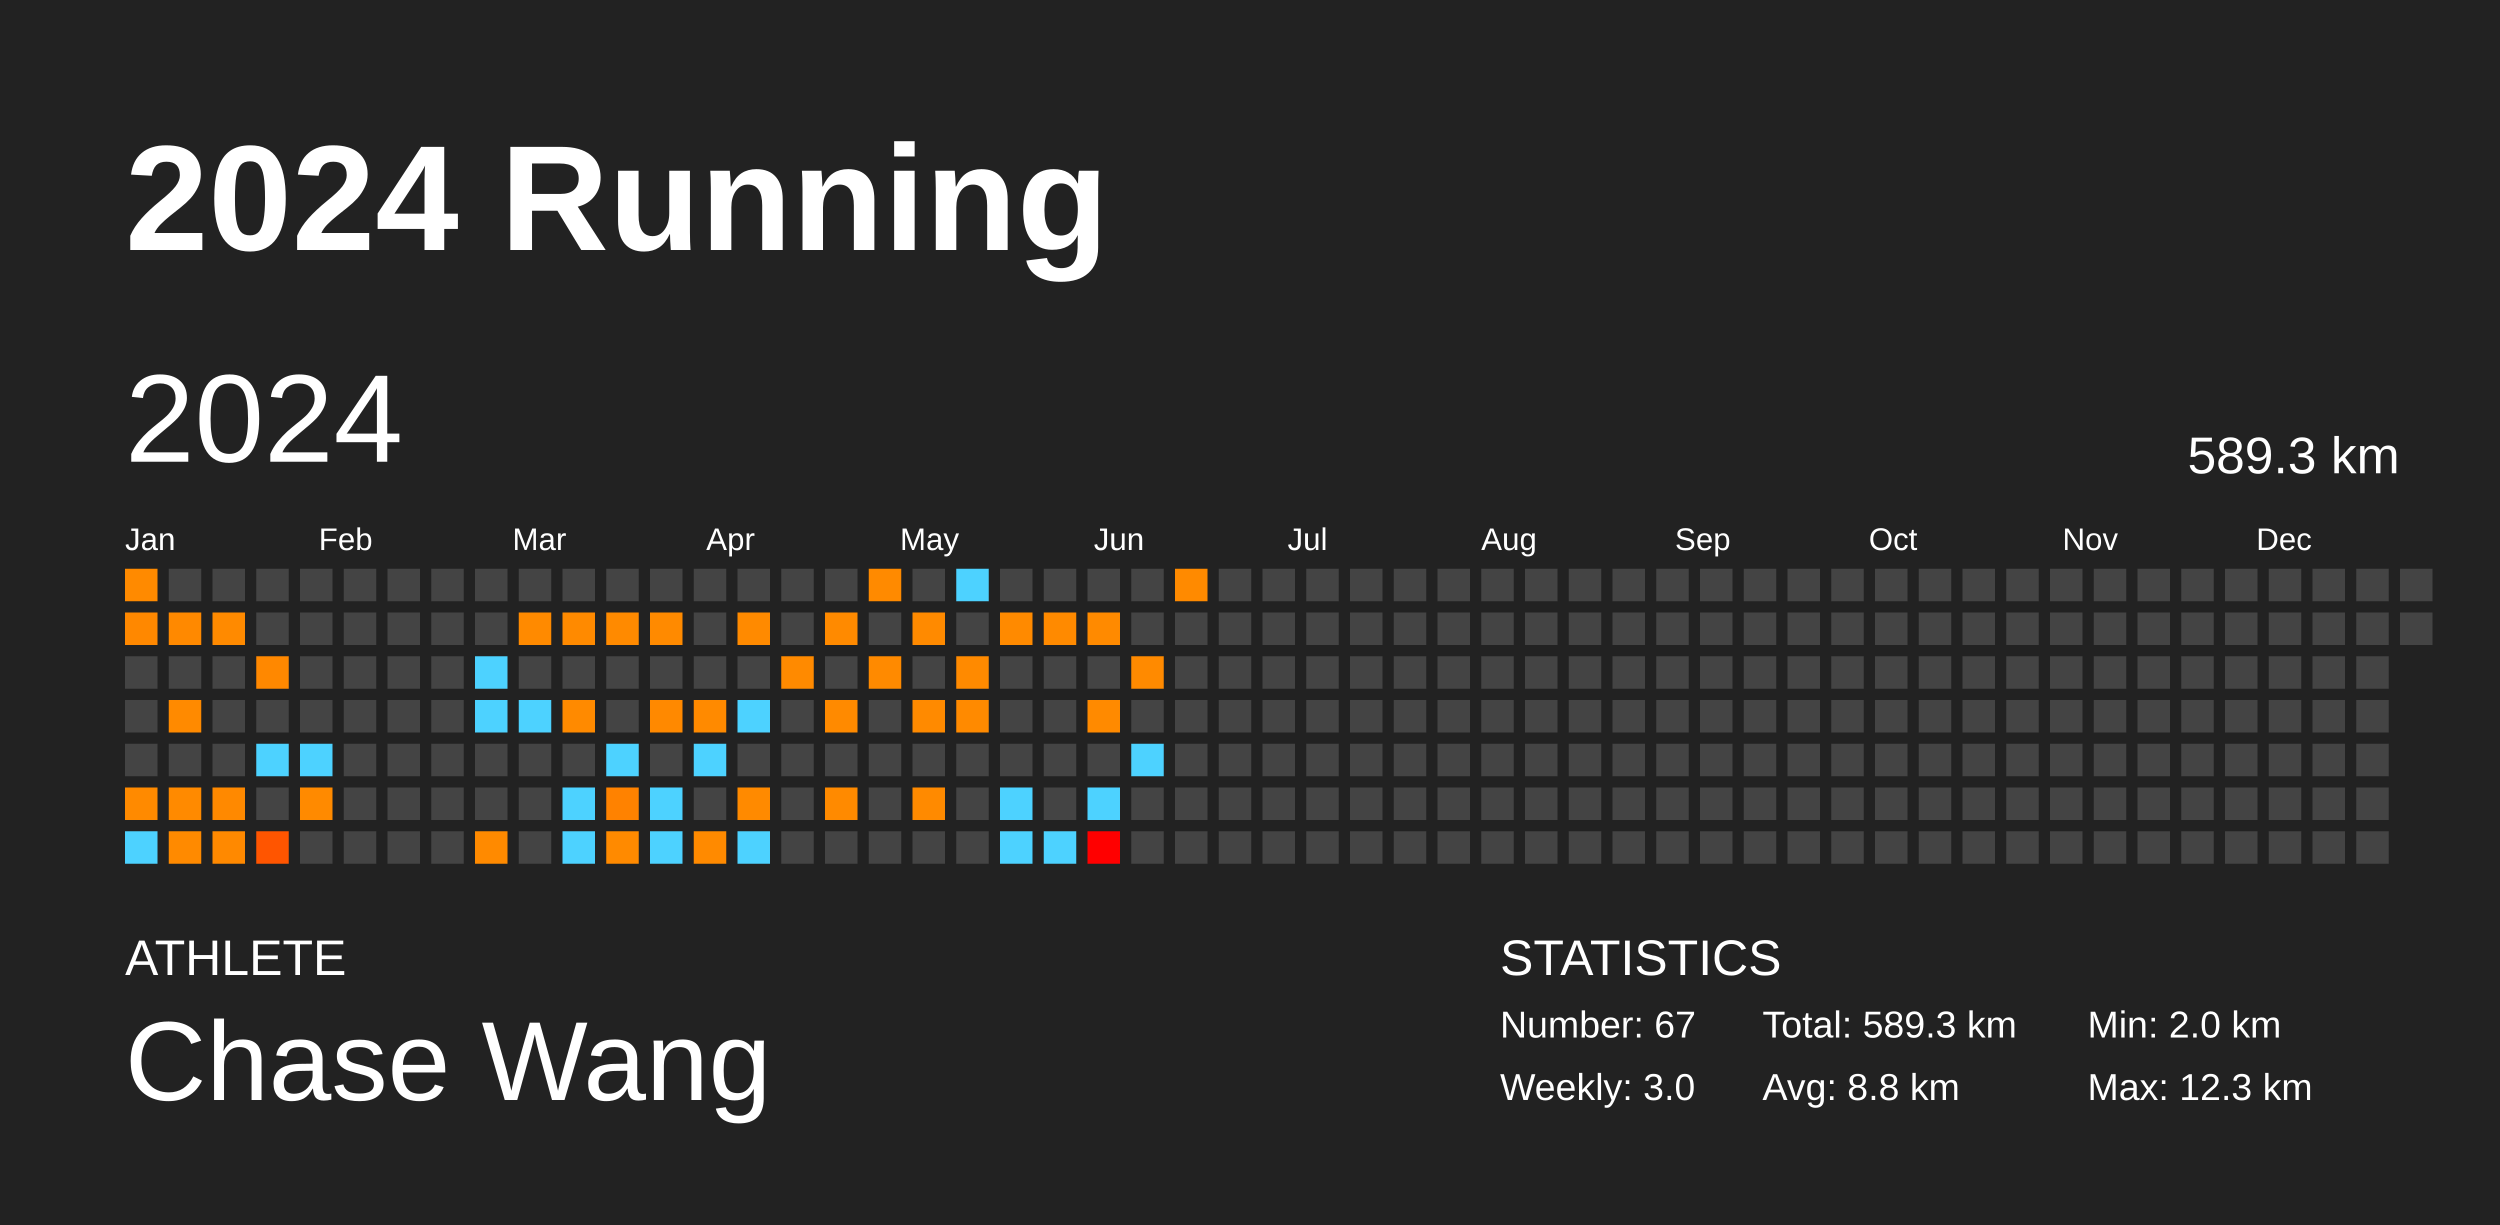
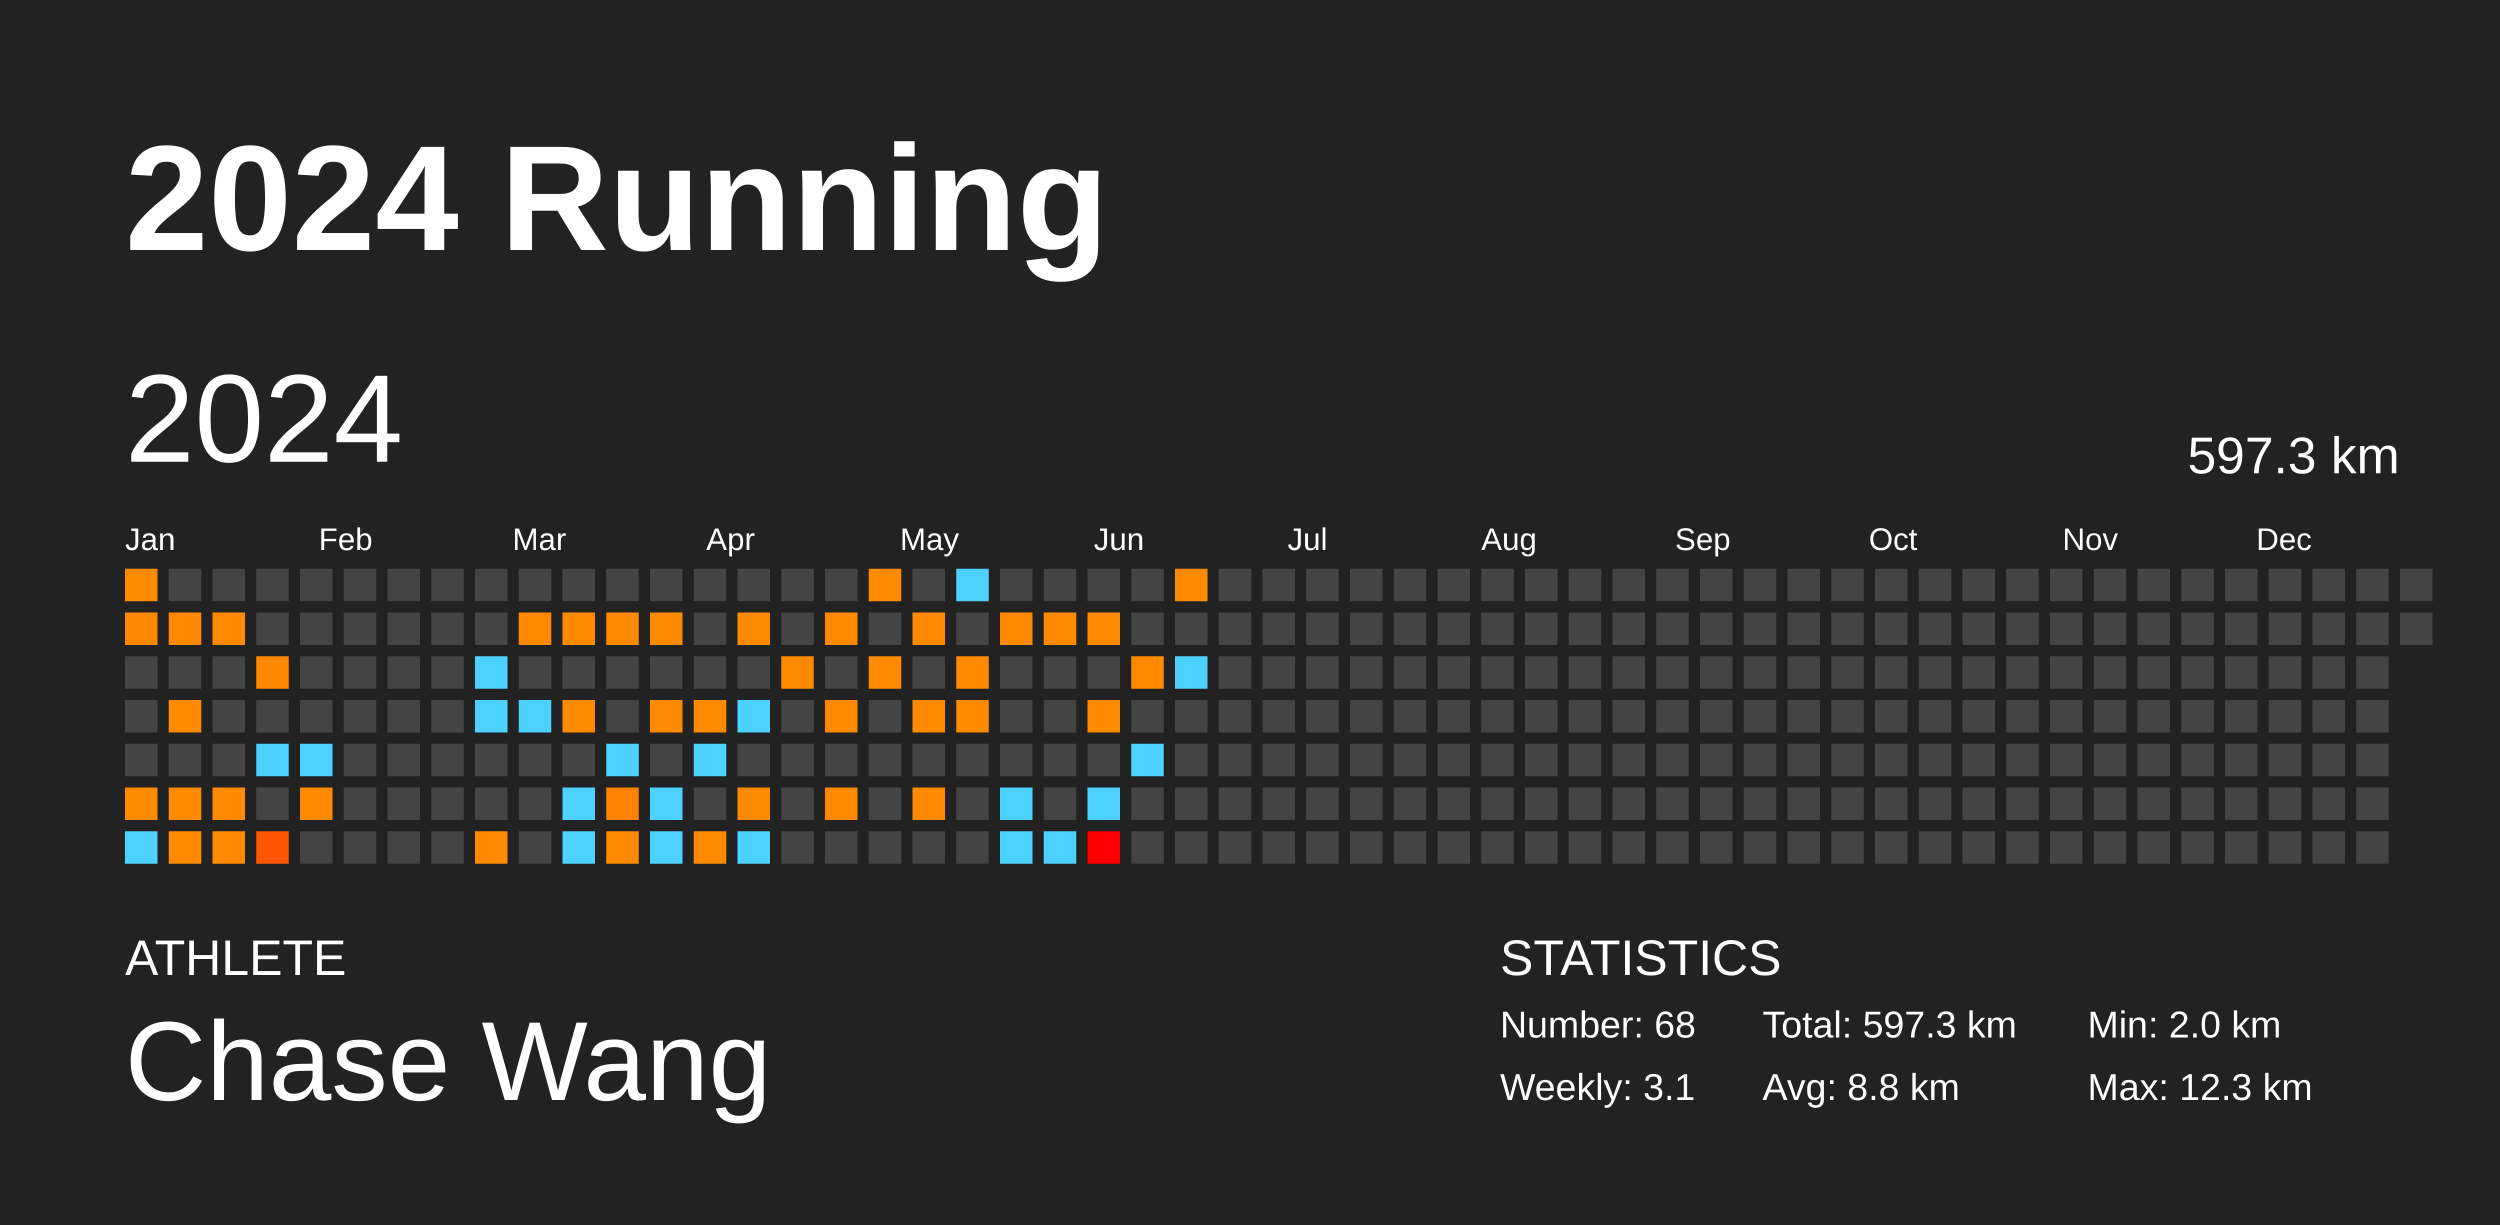
<svg xmlns="http://www.w3.org/2000/svg" baseProfile="full" height="98mm" version="1.1" viewBox="0,0,200,98" width="200mm">
  <defs />
  <rect fill="#222222" height="98" width="200" x="0" y="0" />
  <text fill="#FFFFFF" style="font-size:12px; font-family:Arial; font-weight:bold;" x="10" y="20">2024 Running</text>
  <text fill="#FFFFFF" style="font-size:4px; font-family:Arial" x="10" y="78">ATHLETE</text>
  <text fill="#FFFFFF" style="font-size:9px; font-family:Arial" x="10" y="88">Chase Wang</text>
  <text fill="#FFFFFF" style="font-size:4px; font-family:Arial" x="120" y="78">STATISTICS</text>
-   <text fill="#FFFFFF" style="font-size:3px; font-family:Arial" x="120" y="83">Number: 67</text>
-   <text fill="#FFFFFF" style="font-size:3px; font-family:Arial" x="120" y="88">Weekly: 3.0</text>
-   <text fill="#FFFFFF" style="font-size:3px; font-family:Arial" x="141" y="83">Total: 589.3 km</text>
+   <text fill="#FFFFFF" style="font-size:3px; font-family:Arial" x="120" y="83">Number: 68</text>
+   <text fill="#FFFFFF" style="font-size:3px; font-family:Arial" x="120" y="88">Weekly: 3.1</text>
+   <text fill="#FFFFFF" style="font-size:3px; font-family:Arial" x="141" y="83">Total: 597.3 km</text>
  <text fill="#FFFFFF" style="font-size:3px; font-family:Arial" x="141" y="88">Avg: 8.8 km</text>
  <text fill="#FFFFFF" style="font-size:3px; font-family:Arial" x="167" y="83">Min: 2.0 km</text>
  <text fill="#FFFFFF" style="font-size:3px; font-family:Arial" x="167" y="88">Max: 12.3 km</text>
  <text dominant-baseline="hanging" fill="#FFFFFF" style="font-size:10.0px; font-family:Arial;" x="10" y="30">2024</text>
-   <text dominant-baseline="hanging" fill="#FFFFFF" style="font-size:4.125px; font-family:Arial;" x="175" y="35">589.3 km</text>
+   <text dominant-baseline="hanging" fill="#FFFFFF" style="font-size:4.125px; font-family:Arial;" x="175" y="35">597.3 km</text>
  <text fill="#FFFFFF" style="font-size:2.5px; font-family:Arial" x="10.0" y="44">Jan</text>
  <text fill="#FFFFFF" style="font-size:2.5px; font-family:Arial" x="25.5" y="44">Feb</text>
  <text fill="#FFFFFF" style="font-size:2.5px; font-family:Arial" x="41.0" y="44">Mar</text>
  <text fill="#FFFFFF" style="font-size:2.5px; font-family:Arial" x="56.5" y="44">Apr</text>
  <text fill="#FFFFFF" style="font-size:2.5px; font-family:Arial" x="72.0" y="44">May</text>
  <text fill="#FFFFFF" style="font-size:2.5px; font-family:Arial" x="87.5" y="44">Jun</text>
  <text fill="#FFFFFF" style="font-size:2.5px; font-family:Arial" x="103.0" y="44">Jul</text>
  <text fill="#FFFFFF" style="font-size:2.5px; font-family:Arial" x="118.5" y="44">Aug</text>
  <text fill="#FFFFFF" style="font-size:2.5px; font-family:Arial" x="134.0" y="44">Sep</text>
  <text fill="#FFFFFF" style="font-size:2.5px; font-family:Arial" x="149.5" y="44">Oct</text>
  <text fill="#FFFFFF" style="font-size:2.5px; font-family:Arial" x="165.0" y="44">Nov</text>
  <text fill="#FFFFFF" style="font-size:2.5px; font-family:Arial" x="180.5" y="44">Dec</text>
  <rect fill="#ff8a00" height="2.6" width="2.6" x="10.0" y="45.5" />
  <rect fill="#ff8800" height="2.6" width="2.6" x="10.0" y="49.0" />
  <rect fill="#444444" height="2.6" width="2.6" x="10.0" y="52.5" />
  <rect fill="#444444" height="2.6" width="2.6" x="10.0" y="56.0" />
  <rect fill="#444444" height="2.6" width="2.6" x="10.0" y="59.5" />
  <rect fill="#ff8a00" height="2.6" width="2.6" x="10.0" y="63.0" />
  <rect fill="#4dd2ff" height="2.6" width="2.6" x="10.0" y="66.5" />
  <rect fill="#444444" height="2.6" width="2.6" x="13.5" y="45.5" />
  <rect fill="#ff8900" height="2.6" width="2.6" x="13.5" y="49.0" />
  <rect fill="#444444" height="2.6" width="2.6" x="13.5" y="52.5" />
  <rect fill="#ff8a00" height="2.6" width="2.6" x="13.5" y="56.0" />
  <rect fill="#444444" height="2.6" width="2.6" x="13.5" y="59.5" />
  <rect fill="#ff8a00" height="2.6" width="2.6" x="13.5" y="63.0" />
  <rect fill="#ff8a00" height="2.6" width="2.6" x="13.5" y="66.5" />
  <rect fill="#444444" height="2.6" width="2.6" x="17.0" y="45.5" />
  <rect fill="#ff8a00" height="2.6" width="2.6" x="17.0" y="49.0" />
  <rect fill="#444444" height="2.6" width="2.6" x="17.0" y="52.5" />
  <rect fill="#444444" height="2.6" width="2.6" x="17.0" y="56.0" />
  <rect fill="#444444" height="2.6" width="2.6" x="17.0" y="59.5" />
  <rect fill="#ff8900" height="2.6" width="2.6" x="17.0" y="63.0" />
  <rect fill="#ff8900" height="2.6" width="2.6" x="17.0" y="66.5" />
  <rect fill="#444444" height="2.6" width="2.6" x="20.5" y="45.5" />
  <rect fill="#444444" height="2.6" width="2.6" x="20.5" y="49.0" />
  <rect fill="#ff8800" height="2.6" width="2.6" x="20.5" y="52.5" />
  <rect fill="#444444" height="2.6" width="2.6" x="20.5" y="56.0" />
  <rect fill="#4dd2ff" height="2.6" width="2.6" x="20.5" y="59.5" />
  <rect fill="#444444" height="2.6" width="2.6" x="20.5" y="63.0" />
  <rect fill="#ff5500" height="2.6" width="2.6" x="20.5" y="66.5" />
  <rect fill="#444444" height="2.6" width="2.6" x="24.0" y="45.5" />
  <rect fill="#444444" height="2.6" width="2.6" x="24.0" y="49.0" />
  <rect fill="#444444" height="2.6" width="2.6" x="24.0" y="52.5" />
  <rect fill="#444444" height="2.6" width="2.6" x="24.0" y="56.0" />
  <rect fill="#4dd2ff" height="2.6" width="2.6" x="24.0" y="59.5" />
  <rect fill="#ff8a00" height="2.6" width="2.6" x="24.0" y="63.0" />
  <rect fill="#444444" height="2.6" width="2.6" x="24.0" y="66.5" />
  <rect fill="#444444" height="2.6" width="2.6" x="27.5" y="45.5" />
  <rect fill="#444444" height="2.6" width="2.6" x="27.5" y="49.0" />
  <rect fill="#444444" height="2.6" width="2.6" x="27.5" y="52.5" />
  <rect fill="#444444" height="2.6" width="2.6" x="27.5" y="56.0" />
  <rect fill="#444444" height="2.6" width="2.6" x="27.5" y="59.5" />
  <rect fill="#444444" height="2.6" width="2.6" x="27.5" y="63.0" />
  <rect fill="#444444" height="2.6" width="2.6" x="27.5" y="66.5" />
  <rect fill="#444444" height="2.6" width="2.6" x="31.0" y="45.5" />
  <rect fill="#444444" height="2.6" width="2.6" x="31.0" y="49.0" />
  <rect fill="#444444" height="2.6" width="2.6" x="31.0" y="52.5" />
  <rect fill="#444444" height="2.6" width="2.6" x="31.0" y="56.0" />
  <rect fill="#444444" height="2.6" width="2.6" x="31.0" y="59.5" />
  <rect fill="#444444" height="2.6" width="2.6" x="31.0" y="63.0" />
  <rect fill="#444444" height="2.6" width="2.6" x="31.0" y="66.5" />
  <rect fill="#444444" height="2.6" width="2.6" x="34.5" y="45.5" />
  <rect fill="#444444" height="2.6" width="2.6" x="34.5" y="49.0" />
  <rect fill="#444444" height="2.6" width="2.6" x="34.5" y="52.5" />
  <rect fill="#444444" height="2.6" width="2.6" x="34.5" y="56.0" />
  <rect fill="#444444" height="2.6" width="2.6" x="34.5" y="59.5" />
  <rect fill="#444444" height="2.6" width="2.6" x="34.5" y="63.0" />
  <rect fill="#444444" height="2.6" width="2.6" x="34.5" y="66.5" />
  <rect fill="#444444" height="2.6" width="2.6" x="38.0" y="45.5" />
  <rect fill="#444444" height="2.6" width="2.6" x="38.0" y="49.0" />
  <rect fill="#4dd2ff" height="2.6" width="2.6" x="38.0" y="52.5" />
  <rect fill="#4dd2ff" height="2.6" width="2.6" x="38.0" y="56.0" />
  <rect fill="#444444" height="2.6" width="2.6" x="38.0" y="59.5" />
  <rect fill="#444444" height="2.6" width="2.6" x="38.0" y="63.0" />
  <rect fill="#ff8a00" height="2.6" width="2.6" x="38.0" y="66.5" />
  <rect fill="#444444" height="2.6" width="2.6" x="41.5" y="45.5" />
  <rect fill="#ff8a00" height="2.6" width="2.6" x="41.5" y="49.0" />
  <rect fill="#444444" height="2.6" width="2.6" x="41.5" y="52.5" />
  <rect fill="#4dd2ff" height="2.6" width="2.6" x="41.5" y="56.0" />
  <rect fill="#444444" height="2.6" width="2.6" x="41.5" y="59.5" />
  <rect fill="#444444" height="2.6" width="2.6" x="41.5" y="63.0" />
  <rect fill="#444444" height="2.6" width="2.6" x="41.5" y="66.5" />
  <rect fill="#444444" height="2.6" width="2.6" x="45.0" y="45.5" />
  <rect fill="#ff8a00" height="2.6" width="2.6" x="45.0" y="49.0" />
  <rect fill="#444444" height="2.6" width="2.6" x="45.0" y="52.5" />
  <rect fill="#ff8a00" height="2.6" width="2.6" x="45.0" y="56.0" />
  <rect fill="#444444" height="2.6" width="2.6" x="45.0" y="59.5" />
  <rect fill="#4dd2ff" height="2.6" width="2.6" x="45.0" y="63.0" />
  <rect fill="#4dd2ff" height="2.6" width="2.6" x="45.0" y="66.5" />
  <rect fill="#444444" height="2.6" width="2.6" x="48.5" y="45.5" />
  <rect fill="#ff8a00" height="2.6" width="2.6" x="48.5" y="49.0" />
  <rect fill="#444444" height="2.6" width="2.6" x="48.5" y="52.5" />
  <rect fill="#444444" height="2.6" width="2.6" x="48.5" y="56.0" />
  <rect fill="#4dd2ff" height="2.6" width="2.6" x="48.5" y="59.5" />
  <rect fill="#ff8200" height="2.6" width="2.6" x="48.5" y="63.0" />
  <rect fill="#ff8a00" height="2.6" width="2.6" x="48.5" y="66.5" />
  <rect fill="#444444" height="2.6" width="2.6" x="52.0" y="45.5" />
  <rect fill="#ff8a00" height="2.6" width="2.6" x="52.0" y="49.0" />
  <rect fill="#444444" height="2.6" width="2.6" x="52.0" y="52.5" />
  <rect fill="#ff8900" height="2.6" width="2.6" x="52.0" y="56.0" />
  <rect fill="#444444" height="2.6" width="2.6" x="52.0" y="59.5" />
  <rect fill="#4dd2ff" height="2.6" width="2.6" x="52.0" y="63.0" />
  <rect fill="#4dd2ff" height="2.6" width="2.6" x="52.0" y="66.5" />
  <rect fill="#444444" height="2.6" width="2.6" x="55.5" y="45.5" />
  <rect fill="#444444" height="2.6" width="2.6" x="55.5" y="49.0" />
  <rect fill="#444444" height="2.6" width="2.6" x="55.5" y="52.5" />
  <rect fill="#ff8a00" height="2.6" width="2.6" x="55.5" y="56.0" />
  <rect fill="#4dd2ff" height="2.6" width="2.6" x="55.5" y="59.5" />
  <rect fill="#444444" height="2.6" width="2.6" x="55.5" y="63.0" />
  <rect fill="#ff8a00" height="2.6" width="2.6" x="55.5" y="66.5" />
  <rect fill="#444444" height="2.6" width="2.6" x="59.0" y="45.5" />
  <rect fill="#ff8a00" height="2.6" width="2.6" x="59.0" y="49.0" />
  <rect fill="#444444" height="2.6" width="2.6" x="59.0" y="52.5" />
  <rect fill="#4dd2ff" height="2.6" width="2.6" x="59.0" y="56.0" />
  <rect fill="#444444" height="2.6" width="2.6" x="59.0" y="59.5" />
  <rect fill="#ff8a00" height="2.6" width="2.6" x="59.0" y="63.0" />
  <rect fill="#4dd2ff" height="2.6" width="2.6" x="59.0" y="66.5" />
  <rect fill="#444444" height="2.6" width="2.6" x="62.5" y="45.5" />
  <rect fill="#444444" height="2.6" width="2.6" x="62.5" y="49.0" />
  <rect fill="#ff8a00" height="2.6" width="2.6" x="62.5" y="52.5" />
  <rect fill="#444444" height="2.6" width="2.6" x="62.5" y="56.0" />
  <rect fill="#444444" height="2.6" width="2.6" x="62.5" y="59.5" />
  <rect fill="#444444" height="2.6" width="2.6" x="62.5" y="63.0" />
  <rect fill="#444444" height="2.6" width="2.6" x="62.5" y="66.5" />
  <rect fill="#444444" height="2.6" width="2.6" x="66.0" y="45.5" />
  <rect fill="#ff8a00" height="2.6" width="2.6" x="66.0" y="49.0" />
  <rect fill="#444444" height="2.6" width="2.6" x="66.0" y="52.5" />
  <rect fill="#ff8a00" height="2.6" width="2.6" x="66.0" y="56.0" />
  <rect fill="#444444" height="2.6" width="2.6" x="66.0" y="59.5" />
  <rect fill="#ff8a00" height="2.6" width="2.6" x="66.0" y="63.0" />
  <rect fill="#444444" height="2.6" width="2.6" x="66.0" y="66.5" />
  <rect fill="#ff8a00" height="2.6" width="2.6" x="69.5" y="45.5" />
  <rect fill="#444444" height="2.6" width="2.6" x="69.5" y="49.0" />
  <rect fill="#ff8a00" height="2.6" width="2.6" x="69.5" y="52.5" />
  <rect fill="#444444" height="2.6" width="2.6" x="69.5" y="56.0" />
  <rect fill="#444444" height="2.6" width="2.6" x="69.5" y="59.5" />
  <rect fill="#444444" height="2.6" width="2.6" x="69.5" y="63.0" />
  <rect fill="#444444" height="2.6" width="2.6" x="69.5" y="66.5" />
  <rect fill="#444444" height="2.6" width="2.6" x="73.0" y="45.5" />
  <rect fill="#ff8a00" height="2.6" width="2.6" x="73.0" y="49.0" />
  <rect fill="#444444" height="2.6" width="2.6" x="73.0" y="52.5" />
  <rect fill="#ff8a00" height="2.6" width="2.6" x="73.0" y="56.0" />
  <rect fill="#444444" height="2.6" width="2.6" x="73.0" y="59.5" />
  <rect fill="#ff8a00" height="2.6" width="2.6" x="73.0" y="63.0" />
  <rect fill="#444444" height="2.6" width="2.6" x="73.0" y="66.5" />
  <rect fill="#4dd2ff" height="2.6" width="2.6" x="76.5" y="45.5" />
  <rect fill="#444444" height="2.6" width="2.6" x="76.5" y="49.0" />
  <rect fill="#ff8a00" height="2.6" width="2.6" x="76.5" y="52.5" />
  <rect fill="#ff8a00" height="2.6" width="2.6" x="76.5" y="56.0" />
  <rect fill="#444444" height="2.6" width="2.6" x="76.5" y="59.5" />
  <rect fill="#444444" height="2.6" width="2.6" x="76.5" y="63.0" />
  <rect fill="#444444" height="2.6" width="2.6" x="76.5" y="66.5" />
  <rect fill="#444444" height="2.6" width="2.6" x="80.0" y="45.5" />
  <rect fill="#ff8a00" height="2.6" width="2.6" x="80.0" y="49.0" />
  <rect fill="#444444" height="2.6" width="2.6" x="80.0" y="52.5" />
  <rect fill="#444444" height="2.6" width="2.6" x="80.0" y="56.0" />
  <rect fill="#444444" height="2.6" width="2.6" x="80.0" y="59.5" />
  <rect fill="#4dd2ff" height="2.6" width="2.6" x="80.0" y="63.0" />
  <rect fill="#4dd2ff" height="2.6" width="2.6" x="80.0" y="66.5" />
  <rect fill="#444444" height="2.6" width="2.6" x="83.5" y="45.5" />
  <rect fill="#ff8a00" height="2.6" width="2.6" x="83.5" y="49.0" />
  <rect fill="#444444" height="2.6" width="2.6" x="83.5" y="52.5" />
  <rect fill="#444444" height="2.6" width="2.6" x="83.5" y="56.0" />
  <rect fill="#444444" height="2.6" width="2.6" x="83.5" y="59.5" />
  <rect fill="#444444" height="2.6" width="2.6" x="83.5" y="63.0" />
  <rect fill="#4dd2ff" height="2.6" width="2.6" x="83.5" y="66.5" />
  <rect fill="#444444" height="2.6" width="2.6" x="87.0" y="45.5" />
  <rect fill="#ff8a00" height="2.6" width="2.6" x="87.0" y="49.0" />
  <rect fill="#444444" height="2.6" width="2.6" x="87.0" y="52.5" />
  <rect fill="#ff8a00" height="2.6" width="2.6" x="87.0" y="56.0" />
  <rect fill="#444444" height="2.6" width="2.6" x="87.0" y="59.5" />
  <rect fill="#4dd2ff" height="2.6" width="2.6" x="87.0" y="63.0" />
  <rect fill="#ff0000" height="2.6" width="2.6" x="87.0" y="66.5" />
  <rect fill="#444444" height="2.6" width="2.6" x="90.5" y="45.5" />
  <rect fill="#444444" height="2.6" width="2.6" x="90.5" y="49.0" />
  <rect fill="#ff8a00" height="2.6" width="2.6" x="90.5" y="52.5" />
  <rect fill="#444444" height="2.6" width="2.6" x="90.5" y="56.0" />
  <rect fill="#4dd2ff" height="2.6" width="2.6" x="90.5" y="59.5" />
  <rect fill="#444444" height="2.6" width="2.6" x="90.5" y="63.0" />
  <rect fill="#444444" height="2.6" width="2.6" x="90.5" y="66.5" />
  <rect fill="#ff8a00" height="2.6" width="2.6" x="94.0" y="45.5" />
  <rect fill="#444444" height="2.6" width="2.6" x="94.0" y="49.0" />
-   <rect fill="#444444" height="2.6" width="2.6" x="94.0" y="52.5" />
+   <rect fill="#4dd2ff" height="2.6" width="2.6" x="94.0" y="52.5" />
  <rect fill="#444444" height="2.6" width="2.6" x="94.0" y="56.0" />
  <rect fill="#444444" height="2.6" width="2.6" x="94.0" y="59.5" />
  <rect fill="#444444" height="2.6" width="2.6" x="94.0" y="63.0" />
  <rect fill="#444444" height="2.6" width="2.6" x="94.0" y="66.5" />
  <rect fill="#444444" height="2.6" width="2.6" x="97.5" y="45.5" />
  <rect fill="#444444" height="2.6" width="2.6" x="97.5" y="49.0" />
  <rect fill="#444444" height="2.6" width="2.6" x="97.5" y="52.5" />
  <rect fill="#444444" height="2.6" width="2.6" x="97.5" y="56.0" />
  <rect fill="#444444" height="2.6" width="2.6" x="97.5" y="59.5" />
  <rect fill="#444444" height="2.6" width="2.6" x="97.5" y="63.0" />
  <rect fill="#444444" height="2.6" width="2.6" x="97.5" y="66.5" />
  <rect fill="#444444" height="2.6" width="2.6" x="101.0" y="45.5" />
  <rect fill="#444444" height="2.6" width="2.6" x="101.0" y="49.0" />
  <rect fill="#444444" height="2.6" width="2.6" x="101.0" y="52.5" />
  <rect fill="#444444" height="2.6" width="2.6" x="101.0" y="56.0" />
  <rect fill="#444444" height="2.6" width="2.6" x="101.0" y="59.5" />
  <rect fill="#444444" height="2.6" width="2.6" x="101.0" y="63.0" />
  <rect fill="#444444" height="2.6" width="2.6" x="101.0" y="66.5" />
  <rect fill="#444444" height="2.6" width="2.6" x="104.5" y="45.5" />
  <rect fill="#444444" height="2.6" width="2.6" x="104.5" y="49.0" />
  <rect fill="#444444" height="2.6" width="2.6" x="104.5" y="52.5" />
  <rect fill="#444444" height="2.6" width="2.6" x="104.5" y="56.0" />
  <rect fill="#444444" height="2.6" width="2.6" x="104.5" y="59.5" />
  <rect fill="#444444" height="2.6" width="2.6" x="104.5" y="63.0" />
  <rect fill="#444444" height="2.6" width="2.6" x="104.5" y="66.5" />
  <rect fill="#444444" height="2.6" width="2.6" x="108.0" y="45.5" />
  <rect fill="#444444" height="2.6" width="2.6" x="108.0" y="49.0" />
  <rect fill="#444444" height="2.6" width="2.6" x="108.0" y="52.5" />
  <rect fill="#444444" height="2.6" width="2.6" x="108.0" y="56.0" />
  <rect fill="#444444" height="2.6" width="2.6" x="108.0" y="59.5" />
  <rect fill="#444444" height="2.6" width="2.6" x="108.0" y="63.0" />
  <rect fill="#444444" height="2.6" width="2.6" x="108.0" y="66.5" />
  <rect fill="#444444" height="2.6" width="2.6" x="111.5" y="45.5" />
  <rect fill="#444444" height="2.6" width="2.6" x="111.5" y="49.0" />
  <rect fill="#444444" height="2.6" width="2.6" x="111.5" y="52.5" />
  <rect fill="#444444" height="2.6" width="2.6" x="111.5" y="56.0" />
  <rect fill="#444444" height="2.6" width="2.6" x="111.5" y="59.5" />
  <rect fill="#444444" height="2.6" width="2.6" x="111.5" y="63.0" />
  <rect fill="#444444" height="2.6" width="2.6" x="111.5" y="66.5" />
  <rect fill="#444444" height="2.6" width="2.6" x="115.0" y="45.5" />
  <rect fill="#444444" height="2.6" width="2.6" x="115.0" y="49.0" />
  <rect fill="#444444" height="2.6" width="2.6" x="115.0" y="52.5" />
  <rect fill="#444444" height="2.6" width="2.6" x="115.0" y="56.0" />
  <rect fill="#444444" height="2.6" width="2.6" x="115.0" y="59.5" />
  <rect fill="#444444" height="2.6" width="2.6" x="115.0" y="63.0" />
  <rect fill="#444444" height="2.6" width="2.6" x="115.0" y="66.5" />
  <rect fill="#444444" height="2.6" width="2.6" x="118.5" y="45.5" />
  <rect fill="#444444" height="2.6" width="2.6" x="118.5" y="49.0" />
  <rect fill="#444444" height="2.6" width="2.6" x="118.5" y="52.5" />
  <rect fill="#444444" height="2.6" width="2.6" x="118.5" y="56.0" />
  <rect fill="#444444" height="2.6" width="2.6" x="118.5" y="59.5" />
  <rect fill="#444444" height="2.6" width="2.6" x="118.5" y="63.0" />
  <rect fill="#444444" height="2.6" width="2.6" x="118.5" y="66.5" />
  <rect fill="#444444" height="2.6" width="2.6" x="122.0" y="45.5" />
  <rect fill="#444444" height="2.6" width="2.6" x="122.0" y="49.0" />
  <rect fill="#444444" height="2.6" width="2.6" x="122.0" y="52.5" />
  <rect fill="#444444" height="2.6" width="2.6" x="122.0" y="56.0" />
  <rect fill="#444444" height="2.6" width="2.6" x="122.0" y="59.5" />
  <rect fill="#444444" height="2.6" width="2.6" x="122.0" y="63.0" />
  <rect fill="#444444" height="2.6" width="2.6" x="122.0" y="66.5" />
  <rect fill="#444444" height="2.6" width="2.6" x="125.5" y="45.5" />
  <rect fill="#444444" height="2.6" width="2.6" x="125.5" y="49.0" />
  <rect fill="#444444" height="2.6" width="2.6" x="125.5" y="52.5" />
  <rect fill="#444444" height="2.6" width="2.6" x="125.5" y="56.0" />
  <rect fill="#444444" height="2.6" width="2.6" x="125.5" y="59.5" />
  <rect fill="#444444" height="2.6" width="2.6" x="125.5" y="63.0" />
  <rect fill="#444444" height="2.6" width="2.6" x="125.5" y="66.5" />
  <rect fill="#444444" height="2.6" width="2.6" x="129.0" y="45.5" />
  <rect fill="#444444" height="2.6" width="2.6" x="129.0" y="49.0" />
  <rect fill="#444444" height="2.6" width="2.6" x="129.0" y="52.5" />
  <rect fill="#444444" height="2.6" width="2.6" x="129.0" y="56.0" />
  <rect fill="#444444" height="2.6" width="2.6" x="129.0" y="59.5" />
  <rect fill="#444444" height="2.6" width="2.6" x="129.0" y="63.0" />
  <rect fill="#444444" height="2.6" width="2.6" x="129.0" y="66.5" />
  <rect fill="#444444" height="2.6" width="2.6" x="132.5" y="45.5" />
  <rect fill="#444444" height="2.6" width="2.6" x="132.5" y="49.0" />
  <rect fill="#444444" height="2.6" width="2.6" x="132.5" y="52.5" />
  <rect fill="#444444" height="2.6" width="2.6" x="132.5" y="56.0" />
  <rect fill="#444444" height="2.6" width="2.6" x="132.5" y="59.5" />
  <rect fill="#444444" height="2.6" width="2.6" x="132.5" y="63.0" />
  <rect fill="#444444" height="2.6" width="2.6" x="132.5" y="66.5" />
  <rect fill="#444444" height="2.6" width="2.6" x="136.0" y="45.5" />
  <rect fill="#444444" height="2.6" width="2.6" x="136.0" y="49.0" />
  <rect fill="#444444" height="2.6" width="2.6" x="136.0" y="52.5" />
  <rect fill="#444444" height="2.6" width="2.6" x="136.0" y="56.0" />
  <rect fill="#444444" height="2.6" width="2.6" x="136.0" y="59.5" />
  <rect fill="#444444" height="2.6" width="2.6" x="136.0" y="63.0" />
  <rect fill="#444444" height="2.6" width="2.6" x="136.0" y="66.5" />
  <rect fill="#444444" height="2.6" width="2.6" x="139.5" y="45.5" />
  <rect fill="#444444" height="2.6" width="2.6" x="139.5" y="49.0" />
  <rect fill="#444444" height="2.6" width="2.6" x="139.5" y="52.5" />
  <rect fill="#444444" height="2.6" width="2.6" x="139.5" y="56.0" />
  <rect fill="#444444" height="2.6" width="2.6" x="139.5" y="59.5" />
  <rect fill="#444444" height="2.6" width="2.6" x="139.5" y="63.0" />
  <rect fill="#444444" height="2.6" width="2.6" x="139.5" y="66.5" />
  <rect fill="#444444" height="2.6" width="2.6" x="143.0" y="45.5" />
  <rect fill="#444444" height="2.6" width="2.6" x="143.0" y="49.0" />
  <rect fill="#444444" height="2.6" width="2.6" x="143.0" y="52.5" />
  <rect fill="#444444" height="2.6" width="2.6" x="143.0" y="56.0" />
  <rect fill="#444444" height="2.6" width="2.6" x="143.0" y="59.5" />
  <rect fill="#444444" height="2.6" width="2.6" x="143.0" y="63.0" />
  <rect fill="#444444" height="2.6" width="2.6" x="143.0" y="66.5" />
  <rect fill="#444444" height="2.6" width="2.6" x="146.5" y="45.5" />
  <rect fill="#444444" height="2.6" width="2.6" x="146.5" y="49.0" />
  <rect fill="#444444" height="2.6" width="2.6" x="146.5" y="52.5" />
  <rect fill="#444444" height="2.6" width="2.6" x="146.5" y="56.0" />
  <rect fill="#444444" height="2.6" width="2.6" x="146.5" y="59.5" />
  <rect fill="#444444" height="2.6" width="2.6" x="146.5" y="63.0" />
  <rect fill="#444444" height="2.6" width="2.6" x="146.5" y="66.5" />
  <rect fill="#444444" height="2.6" width="2.6" x="150.0" y="45.5" />
  <rect fill="#444444" height="2.6" width="2.6" x="150.0" y="49.0" />
  <rect fill="#444444" height="2.6" width="2.6" x="150.0" y="52.5" />
  <rect fill="#444444" height="2.6" width="2.6" x="150.0" y="56.0" />
  <rect fill="#444444" height="2.6" width="2.6" x="150.0" y="59.5" />
  <rect fill="#444444" height="2.6" width="2.6" x="150.0" y="63.0" />
  <rect fill="#444444" height="2.6" width="2.6" x="150.0" y="66.5" />
  <rect fill="#444444" height="2.6" width="2.6" x="153.5" y="45.5" />
  <rect fill="#444444" height="2.6" width="2.6" x="153.5" y="49.0" />
  <rect fill="#444444" height="2.6" width="2.6" x="153.5" y="52.5" />
  <rect fill="#444444" height="2.6" width="2.6" x="153.5" y="56.0" />
  <rect fill="#444444" height="2.6" width="2.6" x="153.5" y="59.5" />
  <rect fill="#444444" height="2.6" width="2.6" x="153.5" y="63.0" />
  <rect fill="#444444" height="2.6" width="2.6" x="153.5" y="66.5" />
  <rect fill="#444444" height="2.6" width="2.6" x="157.0" y="45.5" />
  <rect fill="#444444" height="2.6" width="2.6" x="157.0" y="49.0" />
  <rect fill="#444444" height="2.6" width="2.6" x="157.0" y="52.5" />
  <rect fill="#444444" height="2.6" width="2.6" x="157.0" y="56.0" />
  <rect fill="#444444" height="2.6" width="2.6" x="157.0" y="59.5" />
  <rect fill="#444444" height="2.6" width="2.6" x="157.0" y="63.0" />
  <rect fill="#444444" height="2.6" width="2.6" x="157.0" y="66.5" />
  <rect fill="#444444" height="2.6" width="2.6" x="160.5" y="45.5" />
  <rect fill="#444444" height="2.6" width="2.6" x="160.5" y="49.0" />
  <rect fill="#444444" height="2.6" width="2.6" x="160.5" y="52.5" />
  <rect fill="#444444" height="2.6" width="2.6" x="160.5" y="56.0" />
  <rect fill="#444444" height="2.6" width="2.6" x="160.5" y="59.5" />
  <rect fill="#444444" height="2.6" width="2.6" x="160.5" y="63.0" />
  <rect fill="#444444" height="2.6" width="2.6" x="160.5" y="66.5" />
  <rect fill="#444444" height="2.6" width="2.6" x="164.0" y="45.5" />
  <rect fill="#444444" height="2.6" width="2.6" x="164.0" y="49.0" />
  <rect fill="#444444" height="2.6" width="2.6" x="164.0" y="52.5" />
  <rect fill="#444444" height="2.6" width="2.6" x="164.0" y="56.0" />
  <rect fill="#444444" height="2.6" width="2.6" x="164.0" y="59.5" />
  <rect fill="#444444" height="2.6" width="2.6" x="164.0" y="63.0" />
  <rect fill="#444444" height="2.6" width="2.6" x="164.0" y="66.5" />
  <rect fill="#444444" height="2.6" width="2.6" x="167.5" y="45.5" />
  <rect fill="#444444" height="2.6" width="2.6" x="167.5" y="49.0" />
  <rect fill="#444444" height="2.6" width="2.6" x="167.5" y="52.5" />
  <rect fill="#444444" height="2.6" width="2.6" x="167.5" y="56.0" />
  <rect fill="#444444" height="2.6" width="2.6" x="167.5" y="59.5" />
  <rect fill="#444444" height="2.6" width="2.6" x="167.5" y="63.0" />
  <rect fill="#444444" height="2.6" width="2.6" x="167.5" y="66.5" />
  <rect fill="#444444" height="2.6" width="2.6" x="171.0" y="45.5" />
  <rect fill="#444444" height="2.6" width="2.6" x="171.0" y="49.0" />
  <rect fill="#444444" height="2.6" width="2.6" x="171.0" y="52.5" />
  <rect fill="#444444" height="2.6" width="2.6" x="171.0" y="56.0" />
  <rect fill="#444444" height="2.6" width="2.6" x="171.0" y="59.5" />
  <rect fill="#444444" height="2.6" width="2.6" x="171.0" y="63.0" />
  <rect fill="#444444" height="2.6" width="2.6" x="171.0" y="66.5" />
  <rect fill="#444444" height="2.6" width="2.6" x="174.5" y="45.5" />
  <rect fill="#444444" height="2.6" width="2.6" x="174.5" y="49.0" />
  <rect fill="#444444" height="2.6" width="2.6" x="174.5" y="52.5" />
  <rect fill="#444444" height="2.6" width="2.6" x="174.5" y="56.0" />
  <rect fill="#444444" height="2.6" width="2.6" x="174.5" y="59.5" />
  <rect fill="#444444" height="2.6" width="2.6" x="174.5" y="63.0" />
  <rect fill="#444444" height="2.6" width="2.6" x="174.5" y="66.5" />
  <rect fill="#444444" height="2.6" width="2.6" x="178.0" y="45.5" />
  <rect fill="#444444" height="2.6" width="2.6" x="178.0" y="49.0" />
  <rect fill="#444444" height="2.6" width="2.6" x="178.0" y="52.5" />
  <rect fill="#444444" height="2.6" width="2.6" x="178.0" y="56.0" />
  <rect fill="#444444" height="2.6" width="2.6" x="178.0" y="59.5" />
  <rect fill="#444444" height="2.6" width="2.6" x="178.0" y="63.0" />
  <rect fill="#444444" height="2.6" width="2.6" x="178.0" y="66.5" />
  <rect fill="#444444" height="2.6" width="2.6" x="181.5" y="45.5" />
  <rect fill="#444444" height="2.6" width="2.6" x="181.5" y="49.0" />
  <rect fill="#444444" height="2.6" width="2.6" x="181.5" y="52.5" />
  <rect fill="#444444" height="2.6" width="2.6" x="181.5" y="56.0" />
  <rect fill="#444444" height="2.6" width="2.6" x="181.5" y="59.5" />
  <rect fill="#444444" height="2.6" width="2.6" x="181.5" y="63.0" />
  <rect fill="#444444" height="2.6" width="2.6" x="181.5" y="66.5" />
  <rect fill="#444444" height="2.6" width="2.6" x="185.0" y="45.5" />
  <rect fill="#444444" height="2.6" width="2.6" x="185.0" y="49.0" />
  <rect fill="#444444" height="2.6" width="2.6" x="185.0" y="52.5" />
  <rect fill="#444444" height="2.6" width="2.6" x="185.0" y="56.0" />
  <rect fill="#444444" height="2.6" width="2.6" x="185.0" y="59.5" />
  <rect fill="#444444" height="2.6" width="2.6" x="185.0" y="63.0" />
  <rect fill="#444444" height="2.6" width="2.6" x="185.0" y="66.5" />
  <rect fill="#444444" height="2.6" width="2.6" x="188.5" y="45.5" />
  <rect fill="#444444" height="2.6" width="2.6" x="188.5" y="49.0" />
  <rect fill="#444444" height="2.6" width="2.6" x="188.5" y="52.5" />
  <rect fill="#444444" height="2.6" width="2.6" x="188.5" y="56.0" />
  <rect fill="#444444" height="2.6" width="2.6" x="188.5" y="59.5" />
  <rect fill="#444444" height="2.6" width="2.6" x="188.5" y="63.0" />
  <rect fill="#444444" height="2.6" width="2.6" x="188.5" y="66.5" />
  <rect fill="#444444" height="2.6" width="2.6" x="192.0" y="45.5" />
  <rect fill="#444444" height="2.6" width="2.6" x="192.0" y="49.0" />
</svg>
